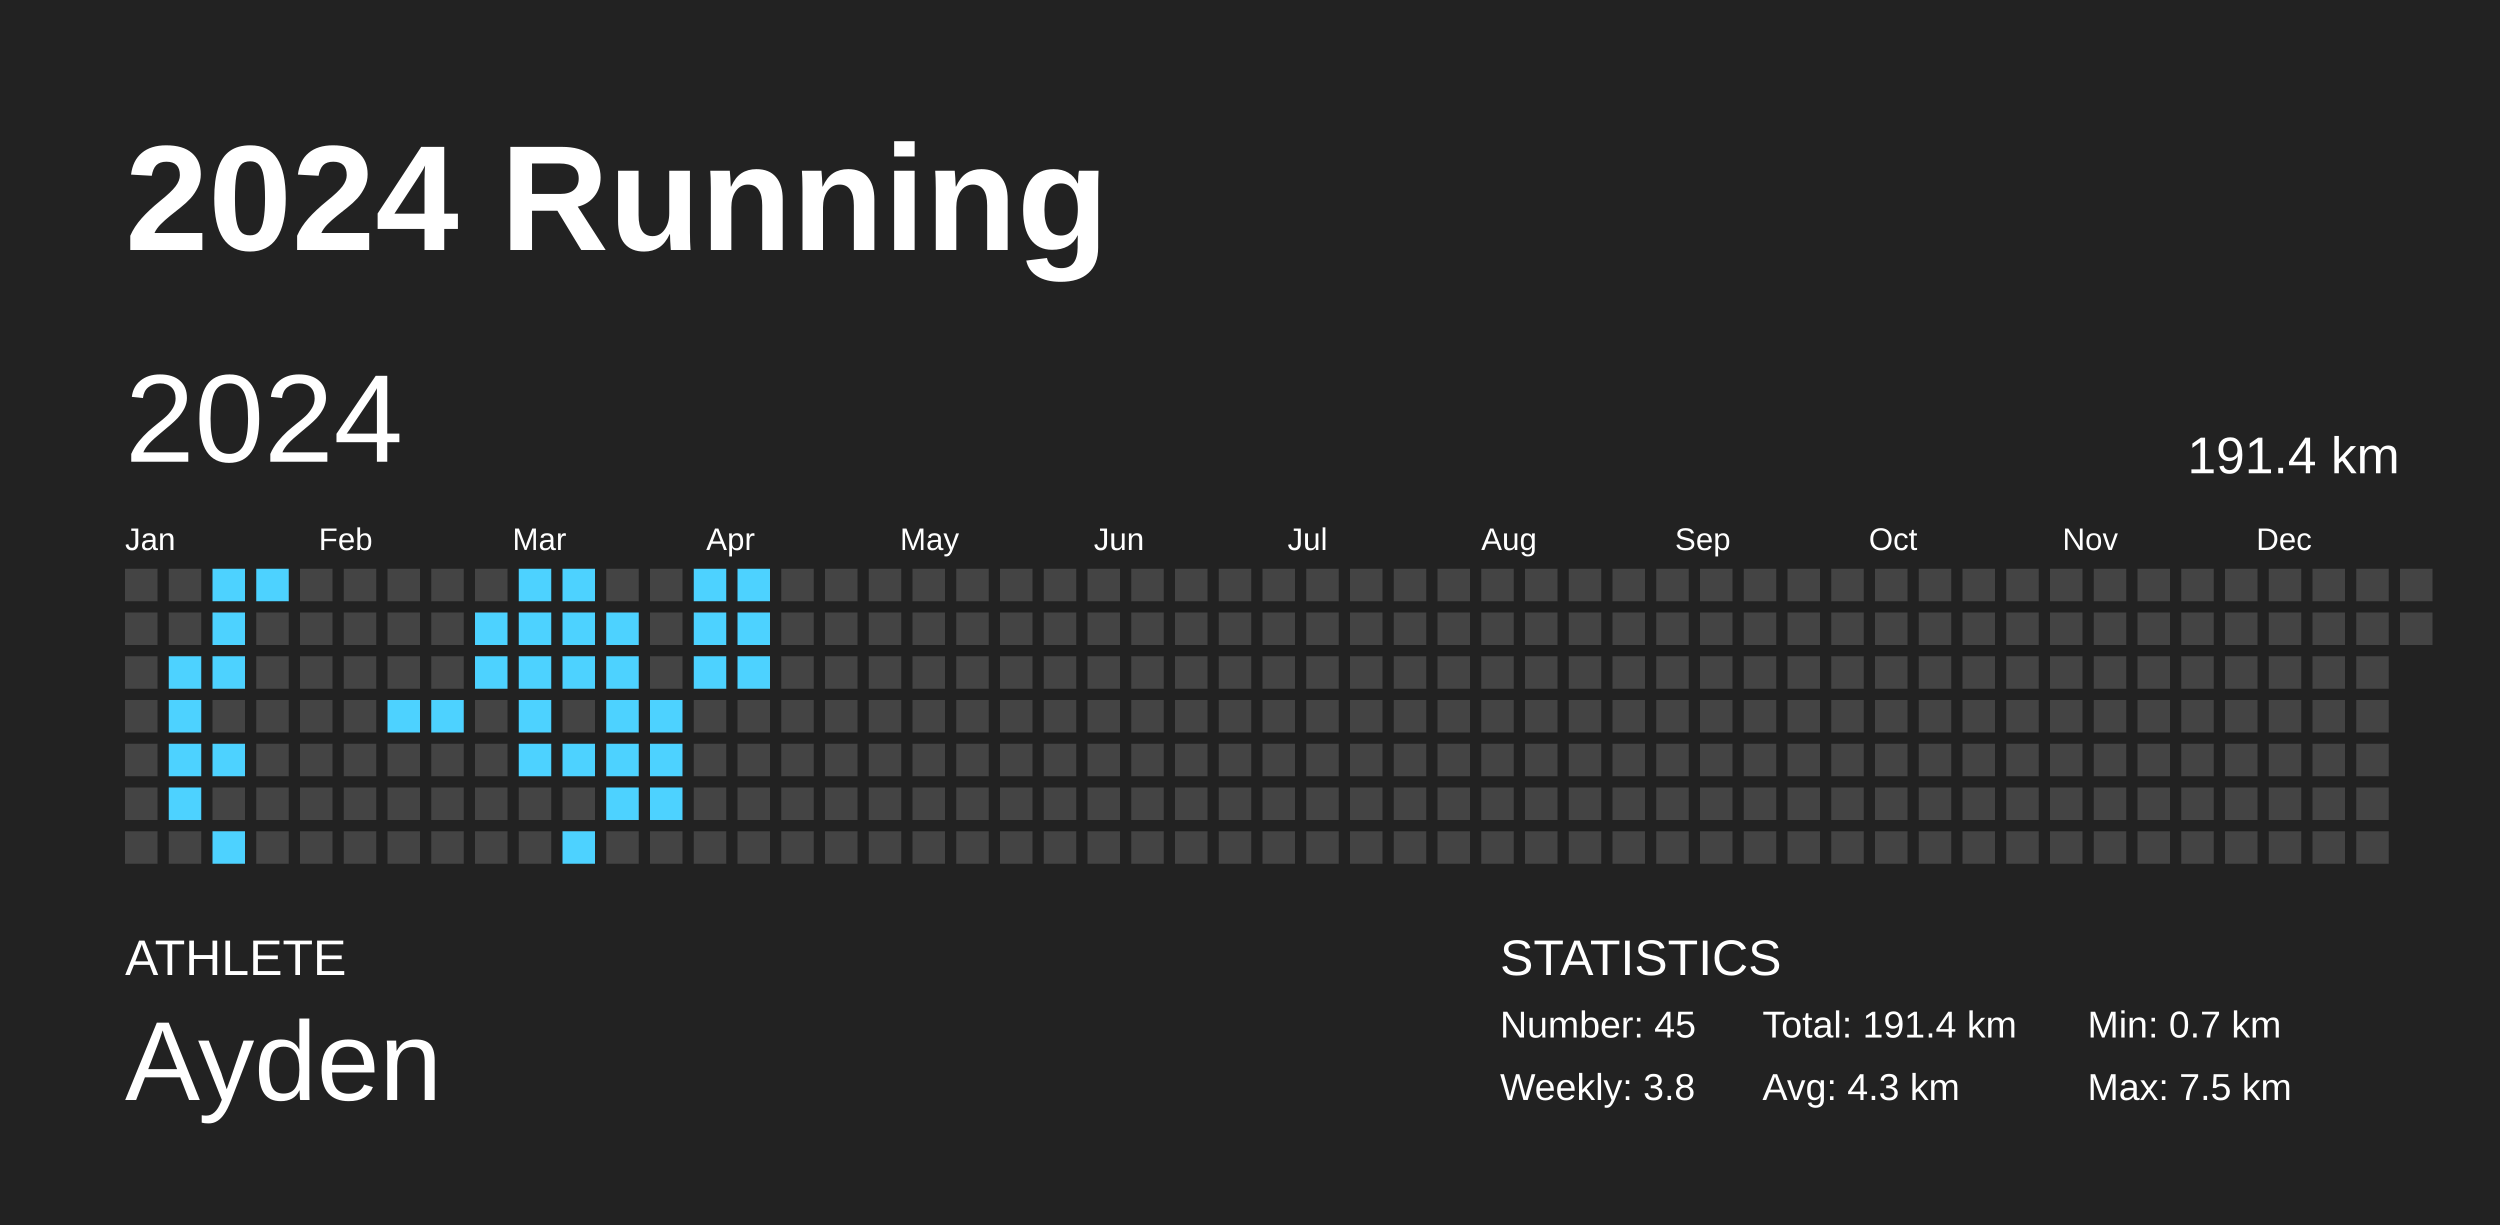
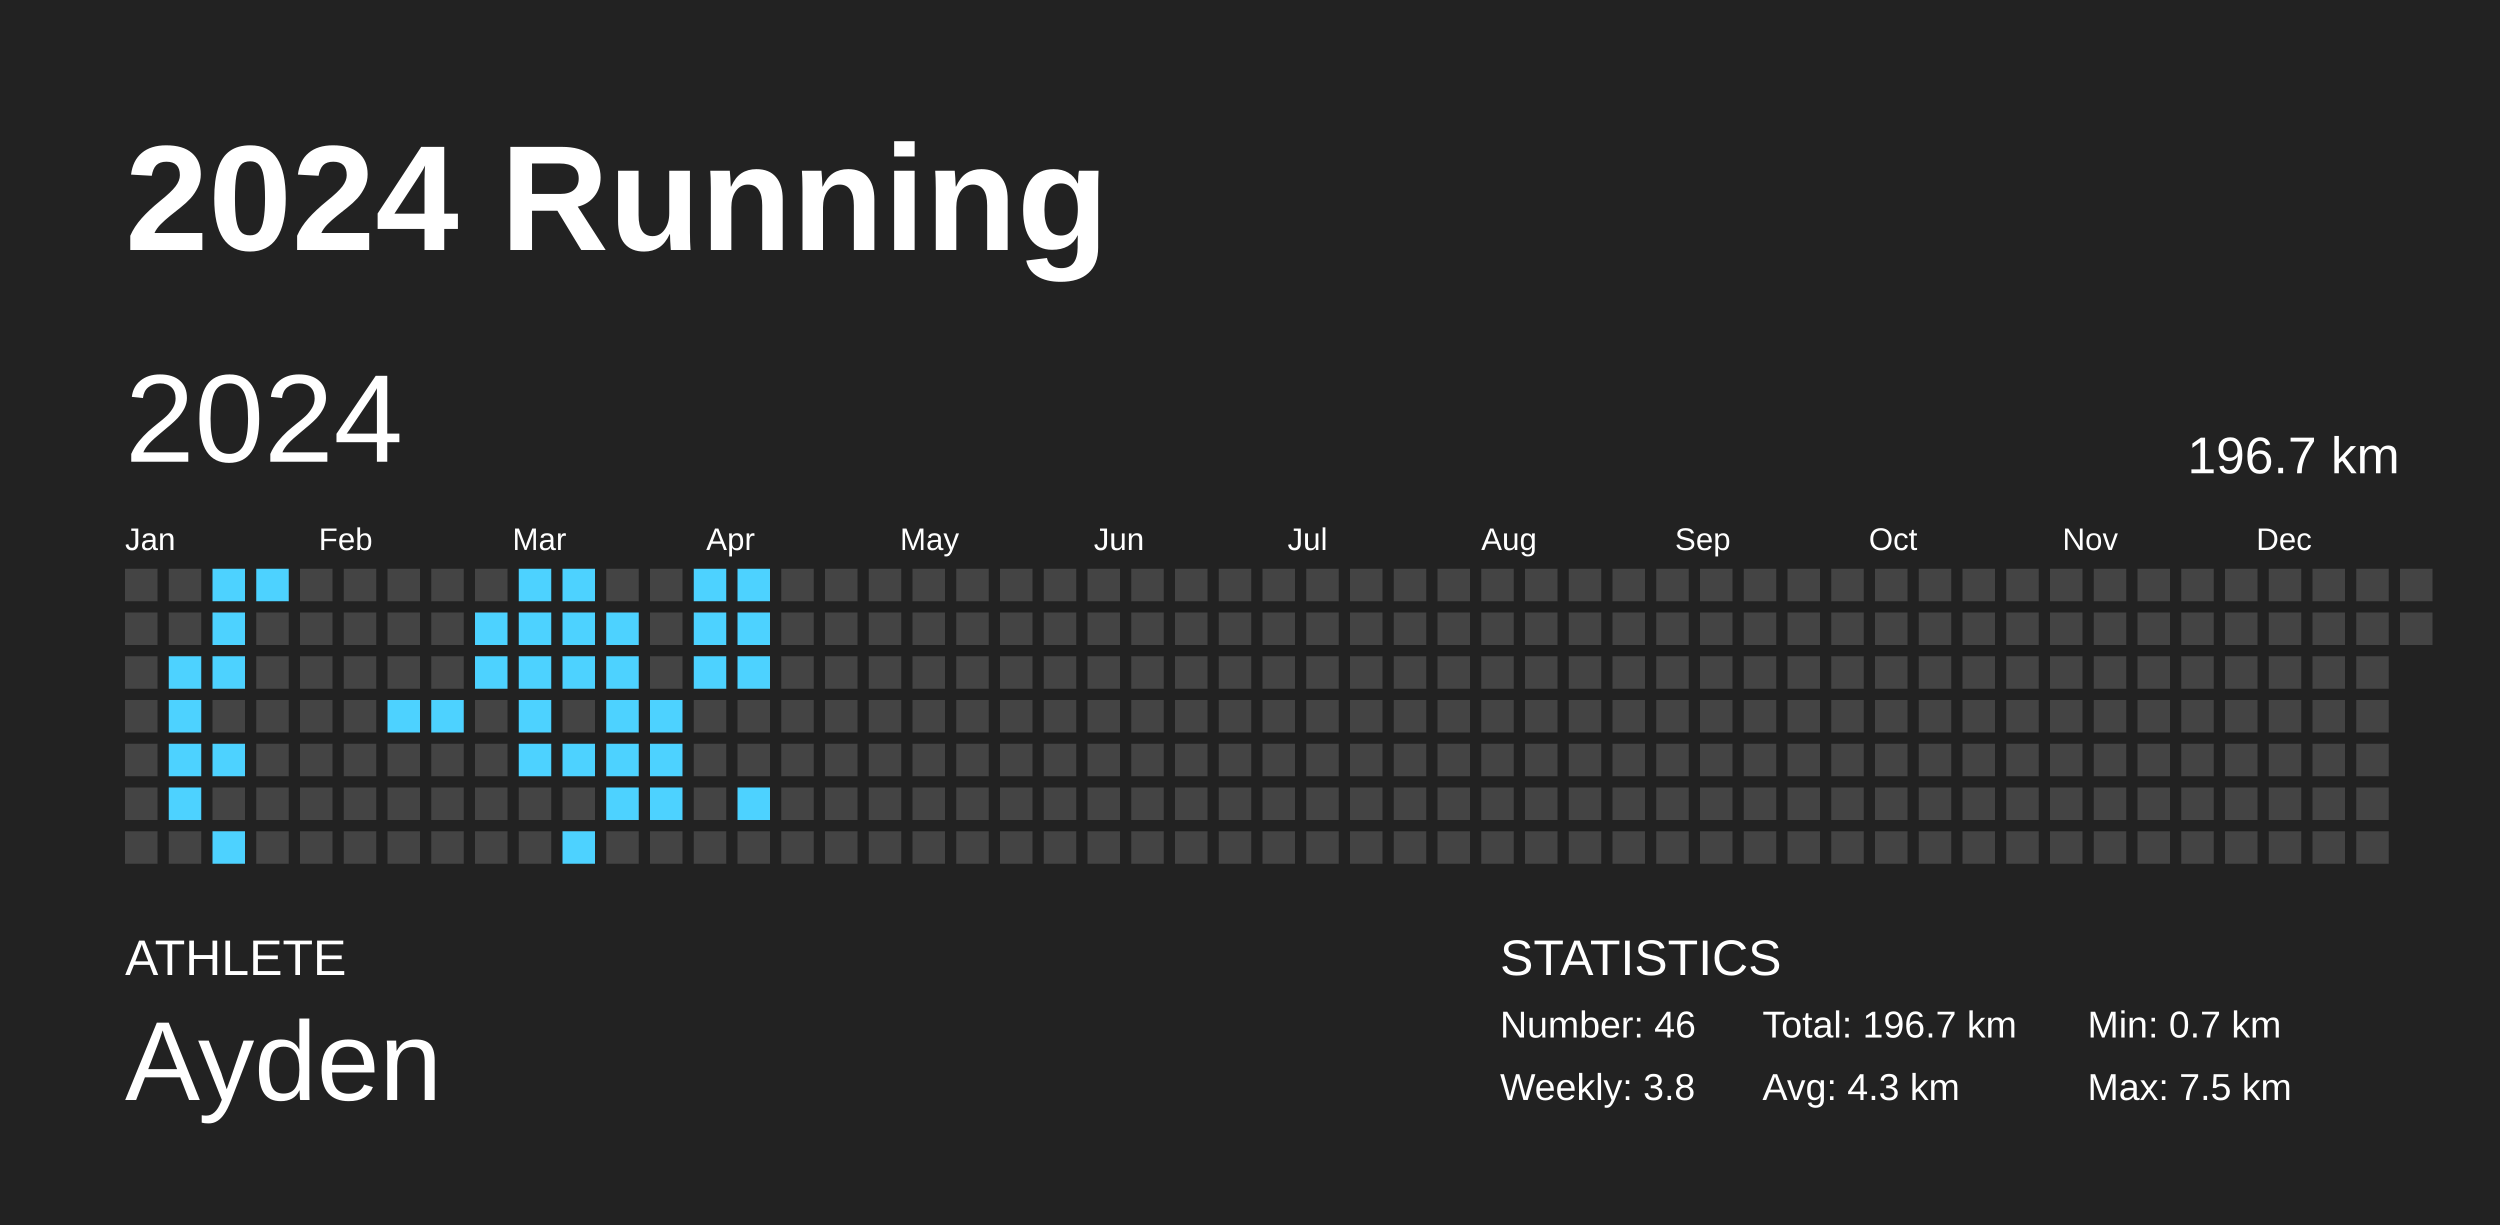
<svg xmlns="http://www.w3.org/2000/svg" baseProfile="full" height="98mm" version="1.1" viewBox="0,0,200,98" width="200mm">
  <defs />
  <rect fill="#222222" height="98" width="200" x="0" y="0" />
  <text fill="#FFFFFF" style="font-size:12px; font-family:Arial; font-weight:bold;" x="10" y="20">2024 Running</text>
  <text fill="#FFFFFF" style="font-size:4px; font-family:Arial" x="10" y="78">ATHLETE</text>
  <text fill="#FFFFFF" style="font-size:9px; font-family:Arial" x="10" y="88">Ayden</text>
  <text fill="#FFFFFF" style="font-size:4px; font-family:Arial" x="120" y="78">STATISTICS</text>
-   <text fill="#FFFFFF" style="font-size:3px; font-family:Arial" x="120" y="83">Number: 45</text>
+   <text fill="#FFFFFF" style="font-size:3px; font-family:Arial" x="120" y="83">Number: 46</text>
  <text fill="#FFFFFF" style="font-size:3px; font-family:Arial" x="120" y="88">Weekly: 3.8</text>
-   <text fill="#FFFFFF" style="font-size:3px; font-family:Arial" x="141" y="83">Total: 191.4 km</text>
+   <text fill="#FFFFFF" style="font-size:3px; font-family:Arial" x="141" y="83">Total: 196.7 km</text>
  <text fill="#FFFFFF" style="font-size:3px; font-family:Arial" x="141" y="88">Avg: 4.3 km</text>
  <text fill="#FFFFFF" style="font-size:3px; font-family:Arial" x="167" y="83">Min: 0.7 km</text>
  <text fill="#FFFFFF" style="font-size:3px; font-family:Arial" x="167" y="88">Max: 7.5 km</text>
  <text dominant-baseline="hanging" fill="#FFFFFF" style="font-size:10.0px; font-family:Arial;" x="10" y="30">2024</text>
-   <text dominant-baseline="hanging" fill="#FFFFFF" style="font-size:4.125px; font-family:Arial;" x="175" y="35">191.4 km</text>
+   <text dominant-baseline="hanging" fill="#FFFFFF" style="font-size:4.125px; font-family:Arial;" x="175" y="35">196.7 km</text>
  <text fill="#FFFFFF" style="font-size:2.5px; font-family:Arial" x="10.0" y="44">Jan</text>
  <text fill="#FFFFFF" style="font-size:2.5px; font-family:Arial" x="25.5" y="44">Feb</text>
  <text fill="#FFFFFF" style="font-size:2.5px; font-family:Arial" x="41.0" y="44">Mar</text>
  <text fill="#FFFFFF" style="font-size:2.5px; font-family:Arial" x="56.5" y="44">Apr</text>
  <text fill="#FFFFFF" style="font-size:2.5px; font-family:Arial" x="72.0" y="44">May</text>
  <text fill="#FFFFFF" style="font-size:2.5px; font-family:Arial" x="87.5" y="44">Jun</text>
  <text fill="#FFFFFF" style="font-size:2.5px; font-family:Arial" x="103.0" y="44">Jul</text>
  <text fill="#FFFFFF" style="font-size:2.5px; font-family:Arial" x="118.5" y="44">Aug</text>
  <text fill="#FFFFFF" style="font-size:2.5px; font-family:Arial" x="134.0" y="44">Sep</text>
  <text fill="#FFFFFF" style="font-size:2.5px; font-family:Arial" x="149.5" y="44">Oct</text>
  <text fill="#FFFFFF" style="font-size:2.5px; font-family:Arial" x="165.0" y="44">Nov</text>
  <text fill="#FFFFFF" style="font-size:2.5px; font-family:Arial" x="180.5" y="44">Dec</text>
  <rect fill="#444444" height="2.6" width="2.6" x="10.0" y="45.5" />
  <rect fill="#444444" height="2.6" width="2.6" x="10.0" y="49.0" />
  <rect fill="#444444" height="2.6" width="2.6" x="10.0" y="52.5" />
  <rect fill="#444444" height="2.6" width="2.6" x="10.0" y="56.0" />
  <rect fill="#444444" height="2.6" width="2.6" x="10.0" y="59.5" />
  <rect fill="#444444" height="2.6" width="2.6" x="10.0" y="63.0" />
  <rect fill="#444444" height="2.6" width="2.6" x="10.0" y="66.5" />
  <rect fill="#444444" height="2.6" width="2.6" x="13.5" y="45.5" />
  <rect fill="#444444" height="2.6" width="2.6" x="13.5" y="49.0" />
  <rect fill="#4dd2ff" height="2.6" width="2.6" x="13.5" y="52.5" />
  <rect fill="#4dd2ff" height="2.6" width="2.6" x="13.5" y="56.0" />
  <rect fill="#4dd2ff" height="2.6" width="2.6" x="13.5" y="59.5" />
  <rect fill="#4dd2ff" height="2.6" width="2.6" x="13.5" y="63.0" />
  <rect fill="#444444" height="2.6" width="2.6" x="13.5" y="66.5" />
  <rect fill="#4dd2ff" height="2.6" width="2.6" x="17.0" y="45.5" />
  <rect fill="#4dd2ff" height="2.6" width="2.6" x="17.0" y="49.0" />
  <rect fill="#4dd2ff" height="2.6" width="2.6" x="17.0" y="52.5" />
  <rect fill="#444444" height="2.6" width="2.6" x="17.0" y="56.0" />
  <rect fill="#4dd2ff" height="2.6" width="2.6" x="17.0" y="59.5" />
  <rect fill="#444444" height="2.6" width="2.6" x="17.0" y="63.0" />
  <rect fill="#4dd2ff" height="2.6" width="2.6" x="17.0" y="66.5" />
  <rect fill="#4dd2ff" height="2.6" width="2.6" x="20.5" y="45.5" />
  <rect fill="#444444" height="2.6" width="2.6" x="20.5" y="49.0" />
  <rect fill="#444444" height="2.6" width="2.6" x="20.5" y="52.5" />
  <rect fill="#444444" height="2.6" width="2.6" x="20.5" y="56.0" />
  <rect fill="#444444" height="2.6" width="2.6" x="20.5" y="59.5" />
  <rect fill="#444444" height="2.6" width="2.6" x="20.5" y="63.0" />
  <rect fill="#444444" height="2.6" width="2.6" x="20.5" y="66.5" />
  <rect fill="#444444" height="2.6" width="2.6" x="24.0" y="45.5" />
  <rect fill="#444444" height="2.6" width="2.6" x="24.0" y="49.0" />
  <rect fill="#444444" height="2.6" width="2.6" x="24.0" y="52.5" />
  <rect fill="#444444" height="2.6" width="2.6" x="24.0" y="56.0" />
  <rect fill="#444444" height="2.6" width="2.6" x="24.0" y="59.5" />
  <rect fill="#444444" height="2.6" width="2.6" x="24.0" y="63.0" />
  <rect fill="#444444" height="2.6" width="2.6" x="24.0" y="66.5" />
  <rect fill="#444444" height="2.6" width="2.6" x="27.5" y="45.5" />
  <rect fill="#444444" height="2.6" width="2.6" x="27.5" y="49.0" />
  <rect fill="#444444" height="2.6" width="2.6" x="27.5" y="52.5" />
  <rect fill="#444444" height="2.6" width="2.6" x="27.5" y="56.0" />
  <rect fill="#444444" height="2.6" width="2.6" x="27.5" y="59.5" />
  <rect fill="#444444" height="2.6" width="2.6" x="27.5" y="63.0" />
  <rect fill="#444444" height="2.6" width="2.6" x="27.5" y="66.5" />
  <rect fill="#444444" height="2.6" width="2.6" x="31.0" y="45.5" />
  <rect fill="#444444" height="2.6" width="2.6" x="31.0" y="49.0" />
  <rect fill="#444444" height="2.6" width="2.6" x="31.0" y="52.5" />
  <rect fill="#4dd2ff" height="2.6" width="2.6" x="31.0" y="56.0" />
  <rect fill="#444444" height="2.6" width="2.6" x="31.0" y="59.5" />
  <rect fill="#444444" height="2.6" width="2.6" x="31.0" y="63.0" />
  <rect fill="#444444" height="2.6" width="2.6" x="31.0" y="66.5" />
  <rect fill="#444444" height="2.6" width="2.6" x="34.5" y="45.5" />
  <rect fill="#444444" height="2.6" width="2.6" x="34.5" y="49.0" />
  <rect fill="#444444" height="2.6" width="2.6" x="34.5" y="52.5" />
  <rect fill="#4dd2ff" height="2.6" width="2.6" x="34.5" y="56.0" />
  <rect fill="#444444" height="2.6" width="2.6" x="34.5" y="59.5" />
  <rect fill="#444444" height="2.6" width="2.6" x="34.5" y="63.0" />
  <rect fill="#444444" height="2.6" width="2.6" x="34.5" y="66.5" />
  <rect fill="#444444" height="2.6" width="2.6" x="38.0" y="45.5" />
  <rect fill="#4dd2ff" height="2.6" width="2.6" x="38.0" y="49.0" />
  <rect fill="#4dd2ff" height="2.6" width="2.6" x="38.0" y="52.5" />
  <rect fill="#444444" height="2.6" width="2.6" x="38.0" y="56.0" />
  <rect fill="#444444" height="2.6" width="2.6" x="38.0" y="59.5" />
  <rect fill="#444444" height="2.6" width="2.6" x="38.0" y="63.0" />
  <rect fill="#444444" height="2.6" width="2.6" x="38.0" y="66.5" />
  <rect fill="#4dd2ff" height="2.6" width="2.6" x="41.5" y="45.5" />
  <rect fill="#4dd2ff" height="2.6" width="2.6" x="41.5" y="49.0" />
  <rect fill="#4dd2ff" height="2.6" width="2.6" x="41.5" y="52.5" />
  <rect fill="#4dd2ff" height="2.6" width="2.6" x="41.5" y="56.0" />
  <rect fill="#4dd2ff" height="2.6" width="2.6" x="41.5" y="59.5" />
  <rect fill="#444444" height="2.6" width="2.6" x="41.5" y="63.0" />
  <rect fill="#444444" height="2.6" width="2.6" x="41.5" y="66.5" />
  <rect fill="#4dd2ff" height="2.6" width="2.6" x="45.0" y="45.5" />
  <rect fill="#4dd2ff" height="2.6" width="2.6" x="45.0" y="49.0" />
  <rect fill="#4dd2ff" height="2.6" width="2.6" x="45.0" y="52.5" />
  <rect fill="#444444" height="2.6" width="2.6" x="45.0" y="56.0" />
  <rect fill="#4dd2ff" height="2.6" width="2.6" x="45.0" y="59.5" />
  <rect fill="#444444" height="2.6" width="2.6" x="45.0" y="63.0" />
  <rect fill="#4dd2ff" height="2.6" width="2.6" x="45.0" y="66.5" />
  <rect fill="#444444" height="2.6" width="2.6" x="48.5" y="45.5" />
  <rect fill="#4dd2ff" height="2.6" width="2.6" x="48.5" y="49.0" />
  <rect fill="#4dd2ff" height="2.6" width="2.6" x="48.5" y="52.5" />
  <rect fill="#4dd2ff" height="2.6" width="2.6" x="48.5" y="56.0" />
  <rect fill="#4dd2ff" height="2.6" width="2.6" x="48.5" y="59.5" />
  <rect fill="#4dd2ff" height="2.6" width="2.6" x="48.5" y="63.0" />
  <rect fill="#444444" height="2.6" width="2.6" x="48.5" y="66.5" />
  <rect fill="#444444" height="2.6" width="2.6" x="52.0" y="45.5" />
  <rect fill="#444444" height="2.6" width="2.6" x="52.0" y="49.0" />
  <rect fill="#444444" height="2.6" width="2.6" x="52.0" y="52.5" />
  <rect fill="#4dd2ff" height="2.6" width="2.6" x="52.0" y="56.0" />
  <rect fill="#4dd2ff" height="2.6" width="2.6" x="52.0" y="59.5" />
  <rect fill="#4dd2ff" height="2.6" width="2.6" x="52.0" y="63.0" />
  <rect fill="#444444" height="2.6" width="2.6" x="52.0" y="66.5" />
  <rect fill="#4dd2ff" height="2.6" width="2.6" x="55.5" y="45.5" />
  <rect fill="#4dd2ff" height="2.6" width="2.6" x="55.5" y="49.0" />
  <rect fill="#4dd2ff" height="2.6" width="2.6" x="55.5" y="52.5" />
  <rect fill="#444444" height="2.6" width="2.6" x="55.5" y="56.0" />
  <rect fill="#444444" height="2.6" width="2.6" x="55.5" y="59.5" />
  <rect fill="#444444" height="2.6" width="2.6" x="55.5" y="63.0" />
  <rect fill="#444444" height="2.6" width="2.6" x="55.5" y="66.5" />
  <rect fill="#4dd2ff" height="2.6" width="2.6" x="59.0" y="45.5" />
  <rect fill="#4dd2ff" height="2.6" width="2.6" x="59.0" y="49.0" />
  <rect fill="#4dd2ff" height="2.6" width="2.6" x="59.0" y="52.5" />
  <rect fill="#444444" height="2.6" width="2.6" x="59.0" y="56.0" />
  <rect fill="#444444" height="2.6" width="2.6" x="59.0" y="59.5" />
-   <rect fill="#444444" height="2.6" width="2.6" x="59.0" y="63.0" />
+   <rect fill="#4dd2ff" height="2.6" width="2.6" x="59.0" y="63.0" />
  <rect fill="#444444" height="2.6" width="2.6" x="59.0" y="66.5" />
  <rect fill="#444444" height="2.6" width="2.6" x="62.5" y="45.5" />
  <rect fill="#444444" height="2.6" width="2.6" x="62.5" y="49.0" />
  <rect fill="#444444" height="2.6" width="2.6" x="62.5" y="52.5" />
  <rect fill="#444444" height="2.6" width="2.6" x="62.5" y="56.0" />
  <rect fill="#444444" height="2.6" width="2.6" x="62.5" y="59.5" />
  <rect fill="#444444" height="2.6" width="2.6" x="62.5" y="63.0" />
  <rect fill="#444444" height="2.6" width="2.6" x="62.5" y="66.5" />
  <rect fill="#444444" height="2.6" width="2.6" x="66.0" y="45.5" />
  <rect fill="#444444" height="2.6" width="2.6" x="66.0" y="49.0" />
  <rect fill="#444444" height="2.6" width="2.6" x="66.0" y="52.5" />
  <rect fill="#444444" height="2.6" width="2.6" x="66.0" y="56.0" />
  <rect fill="#444444" height="2.6" width="2.6" x="66.0" y="59.5" />
  <rect fill="#444444" height="2.6" width="2.6" x="66.0" y="63.0" />
  <rect fill="#444444" height="2.6" width="2.6" x="66.0" y="66.5" />
  <rect fill="#444444" height="2.6" width="2.6" x="69.5" y="45.5" />
  <rect fill="#444444" height="2.6" width="2.6" x="69.5" y="49.0" />
  <rect fill="#444444" height="2.6" width="2.6" x="69.5" y="52.5" />
  <rect fill="#444444" height="2.6" width="2.6" x="69.5" y="56.0" />
  <rect fill="#444444" height="2.6" width="2.6" x="69.5" y="59.5" />
  <rect fill="#444444" height="2.6" width="2.6" x="69.5" y="63.0" />
  <rect fill="#444444" height="2.6" width="2.6" x="69.5" y="66.5" />
  <rect fill="#444444" height="2.6" width="2.6" x="73.0" y="45.5" />
  <rect fill="#444444" height="2.6" width="2.6" x="73.0" y="49.0" />
  <rect fill="#444444" height="2.6" width="2.6" x="73.0" y="52.5" />
  <rect fill="#444444" height="2.6" width="2.6" x="73.0" y="56.0" />
  <rect fill="#444444" height="2.6" width="2.6" x="73.0" y="59.5" />
  <rect fill="#444444" height="2.6" width="2.6" x="73.0" y="63.0" />
  <rect fill="#444444" height="2.6" width="2.6" x="73.0" y="66.5" />
  <rect fill="#444444" height="2.6" width="2.6" x="76.5" y="45.5" />
  <rect fill="#444444" height="2.6" width="2.6" x="76.5" y="49.0" />
  <rect fill="#444444" height="2.6" width="2.6" x="76.5" y="52.5" />
  <rect fill="#444444" height="2.6" width="2.6" x="76.5" y="56.0" />
  <rect fill="#444444" height="2.6" width="2.6" x="76.5" y="59.5" />
  <rect fill="#444444" height="2.6" width="2.6" x="76.5" y="63.0" />
  <rect fill="#444444" height="2.6" width="2.6" x="76.5" y="66.5" />
  <rect fill="#444444" height="2.6" width="2.6" x="80.0" y="45.5" />
  <rect fill="#444444" height="2.6" width="2.6" x="80.0" y="49.0" />
  <rect fill="#444444" height="2.6" width="2.6" x="80.0" y="52.5" />
  <rect fill="#444444" height="2.6" width="2.6" x="80.0" y="56.0" />
  <rect fill="#444444" height="2.6" width="2.6" x="80.0" y="59.5" />
  <rect fill="#444444" height="2.6" width="2.6" x="80.0" y="63.0" />
  <rect fill="#444444" height="2.6" width="2.6" x="80.0" y="66.5" />
  <rect fill="#444444" height="2.6" width="2.6" x="83.5" y="45.5" />
  <rect fill="#444444" height="2.6" width="2.6" x="83.5" y="49.0" />
  <rect fill="#444444" height="2.6" width="2.6" x="83.5" y="52.5" />
  <rect fill="#444444" height="2.6" width="2.6" x="83.5" y="56.0" />
  <rect fill="#444444" height="2.6" width="2.6" x="83.5" y="59.5" />
  <rect fill="#444444" height="2.6" width="2.6" x="83.5" y="63.0" />
  <rect fill="#444444" height="2.6" width="2.6" x="83.5" y="66.5" />
  <rect fill="#444444" height="2.6" width="2.6" x="87.0" y="45.5" />
  <rect fill="#444444" height="2.6" width="2.6" x="87.0" y="49.0" />
  <rect fill="#444444" height="2.6" width="2.6" x="87.0" y="52.5" />
  <rect fill="#444444" height="2.6" width="2.6" x="87.0" y="56.0" />
  <rect fill="#444444" height="2.6" width="2.6" x="87.0" y="59.5" />
  <rect fill="#444444" height="2.6" width="2.6" x="87.0" y="63.0" />
  <rect fill="#444444" height="2.6" width="2.6" x="87.0" y="66.5" />
  <rect fill="#444444" height="2.6" width="2.6" x="90.5" y="45.5" />
  <rect fill="#444444" height="2.6" width="2.6" x="90.5" y="49.0" />
  <rect fill="#444444" height="2.6" width="2.6" x="90.5" y="52.5" />
  <rect fill="#444444" height="2.6" width="2.6" x="90.5" y="56.0" />
  <rect fill="#444444" height="2.6" width="2.6" x="90.5" y="59.5" />
  <rect fill="#444444" height="2.6" width="2.6" x="90.5" y="63.0" />
  <rect fill="#444444" height="2.6" width="2.6" x="90.5" y="66.5" />
  <rect fill="#444444" height="2.6" width="2.6" x="94.0" y="45.5" />
  <rect fill="#444444" height="2.6" width="2.6" x="94.0" y="49.0" />
  <rect fill="#444444" height="2.6" width="2.6" x="94.0" y="52.5" />
  <rect fill="#444444" height="2.6" width="2.6" x="94.0" y="56.0" />
  <rect fill="#444444" height="2.6" width="2.6" x="94.0" y="59.5" />
  <rect fill="#444444" height="2.6" width="2.6" x="94.0" y="63.0" />
  <rect fill="#444444" height="2.6" width="2.6" x="94.0" y="66.5" />
  <rect fill="#444444" height="2.6" width="2.6" x="97.5" y="45.5" />
  <rect fill="#444444" height="2.6" width="2.6" x="97.5" y="49.0" />
  <rect fill="#444444" height="2.6" width="2.6" x="97.5" y="52.5" />
  <rect fill="#444444" height="2.6" width="2.6" x="97.5" y="56.0" />
  <rect fill="#444444" height="2.6" width="2.6" x="97.5" y="59.5" />
  <rect fill="#444444" height="2.6" width="2.6" x="97.5" y="63.0" />
  <rect fill="#444444" height="2.6" width="2.6" x="97.5" y="66.5" />
  <rect fill="#444444" height="2.6" width="2.6" x="101.0" y="45.5" />
  <rect fill="#444444" height="2.6" width="2.6" x="101.0" y="49.0" />
  <rect fill="#444444" height="2.6" width="2.6" x="101.0" y="52.5" />
  <rect fill="#444444" height="2.6" width="2.6" x="101.0" y="56.0" />
  <rect fill="#444444" height="2.6" width="2.6" x="101.0" y="59.5" />
  <rect fill="#444444" height="2.6" width="2.6" x="101.0" y="63.0" />
  <rect fill="#444444" height="2.6" width="2.6" x="101.0" y="66.5" />
  <rect fill="#444444" height="2.6" width="2.6" x="104.5" y="45.5" />
  <rect fill="#444444" height="2.6" width="2.6" x="104.5" y="49.0" />
  <rect fill="#444444" height="2.6" width="2.6" x="104.5" y="52.5" />
  <rect fill="#444444" height="2.6" width="2.6" x="104.5" y="56.0" />
  <rect fill="#444444" height="2.6" width="2.6" x="104.5" y="59.5" />
  <rect fill="#444444" height="2.6" width="2.6" x="104.5" y="63.0" />
  <rect fill="#444444" height="2.6" width="2.6" x="104.5" y="66.5" />
  <rect fill="#444444" height="2.6" width="2.6" x="108.0" y="45.5" />
  <rect fill="#444444" height="2.6" width="2.6" x="108.0" y="49.0" />
  <rect fill="#444444" height="2.6" width="2.6" x="108.0" y="52.5" />
  <rect fill="#444444" height="2.6" width="2.6" x="108.0" y="56.0" />
  <rect fill="#444444" height="2.6" width="2.6" x="108.0" y="59.5" />
  <rect fill="#444444" height="2.6" width="2.6" x="108.0" y="63.0" />
  <rect fill="#444444" height="2.6" width="2.6" x="108.0" y="66.5" />
  <rect fill="#444444" height="2.6" width="2.6" x="111.5" y="45.5" />
  <rect fill="#444444" height="2.6" width="2.6" x="111.5" y="49.0" />
  <rect fill="#444444" height="2.6" width="2.6" x="111.5" y="52.5" />
  <rect fill="#444444" height="2.6" width="2.6" x="111.5" y="56.0" />
  <rect fill="#444444" height="2.6" width="2.6" x="111.5" y="59.5" />
  <rect fill="#444444" height="2.6" width="2.6" x="111.5" y="63.0" />
  <rect fill="#444444" height="2.6" width="2.6" x="111.5" y="66.5" />
  <rect fill="#444444" height="2.6" width="2.6" x="115.0" y="45.5" />
  <rect fill="#444444" height="2.6" width="2.6" x="115.0" y="49.0" />
  <rect fill="#444444" height="2.6" width="2.6" x="115.0" y="52.5" />
  <rect fill="#444444" height="2.6" width="2.6" x="115.0" y="56.0" />
  <rect fill="#444444" height="2.6" width="2.6" x="115.0" y="59.5" />
  <rect fill="#444444" height="2.6" width="2.6" x="115.0" y="63.0" />
  <rect fill="#444444" height="2.6" width="2.6" x="115.0" y="66.5" />
  <rect fill="#444444" height="2.6" width="2.6" x="118.5" y="45.5" />
  <rect fill="#444444" height="2.6" width="2.6" x="118.5" y="49.0" />
  <rect fill="#444444" height="2.6" width="2.6" x="118.5" y="52.5" />
  <rect fill="#444444" height="2.6" width="2.6" x="118.5" y="56.0" />
  <rect fill="#444444" height="2.6" width="2.6" x="118.5" y="59.5" />
  <rect fill="#444444" height="2.6" width="2.6" x="118.5" y="63.0" />
  <rect fill="#444444" height="2.6" width="2.6" x="118.5" y="66.5" />
  <rect fill="#444444" height="2.6" width="2.6" x="122.0" y="45.5" />
  <rect fill="#444444" height="2.6" width="2.6" x="122.0" y="49.0" />
  <rect fill="#444444" height="2.6" width="2.6" x="122.0" y="52.5" />
  <rect fill="#444444" height="2.6" width="2.6" x="122.0" y="56.0" />
  <rect fill="#444444" height="2.6" width="2.6" x="122.0" y="59.5" />
  <rect fill="#444444" height="2.6" width="2.6" x="122.0" y="63.0" />
  <rect fill="#444444" height="2.6" width="2.6" x="122.0" y="66.5" />
  <rect fill="#444444" height="2.6" width="2.6" x="125.5" y="45.5" />
  <rect fill="#444444" height="2.6" width="2.6" x="125.5" y="49.0" />
  <rect fill="#444444" height="2.6" width="2.6" x="125.5" y="52.5" />
  <rect fill="#444444" height="2.6" width="2.6" x="125.5" y="56.0" />
  <rect fill="#444444" height="2.6" width="2.6" x="125.5" y="59.5" />
  <rect fill="#444444" height="2.6" width="2.6" x="125.5" y="63.0" />
  <rect fill="#444444" height="2.6" width="2.6" x="125.5" y="66.5" />
  <rect fill="#444444" height="2.6" width="2.6" x="129.0" y="45.5" />
  <rect fill="#444444" height="2.6" width="2.6" x="129.0" y="49.0" />
  <rect fill="#444444" height="2.6" width="2.6" x="129.0" y="52.5" />
  <rect fill="#444444" height="2.6" width="2.6" x="129.0" y="56.0" />
  <rect fill="#444444" height="2.6" width="2.6" x="129.0" y="59.5" />
  <rect fill="#444444" height="2.6" width="2.6" x="129.0" y="63.0" />
  <rect fill="#444444" height="2.6" width="2.6" x="129.0" y="66.5" />
  <rect fill="#444444" height="2.6" width="2.6" x="132.5" y="45.5" />
  <rect fill="#444444" height="2.6" width="2.6" x="132.5" y="49.0" />
  <rect fill="#444444" height="2.6" width="2.6" x="132.5" y="52.5" />
  <rect fill="#444444" height="2.6" width="2.6" x="132.5" y="56.0" />
  <rect fill="#444444" height="2.6" width="2.6" x="132.5" y="59.5" />
  <rect fill="#444444" height="2.6" width="2.6" x="132.5" y="63.0" />
  <rect fill="#444444" height="2.6" width="2.6" x="132.5" y="66.5" />
  <rect fill="#444444" height="2.6" width="2.6" x="136.0" y="45.5" />
  <rect fill="#444444" height="2.6" width="2.6" x="136.0" y="49.0" />
  <rect fill="#444444" height="2.6" width="2.6" x="136.0" y="52.5" />
  <rect fill="#444444" height="2.6" width="2.6" x="136.0" y="56.0" />
  <rect fill="#444444" height="2.6" width="2.6" x="136.0" y="59.5" />
  <rect fill="#444444" height="2.6" width="2.6" x="136.0" y="63.0" />
  <rect fill="#444444" height="2.6" width="2.6" x="136.0" y="66.5" />
  <rect fill="#444444" height="2.6" width="2.6" x="139.5" y="45.5" />
  <rect fill="#444444" height="2.6" width="2.6" x="139.5" y="49.0" />
  <rect fill="#444444" height="2.6" width="2.6" x="139.5" y="52.5" />
  <rect fill="#444444" height="2.6" width="2.6" x="139.5" y="56.0" />
  <rect fill="#444444" height="2.6" width="2.6" x="139.5" y="59.5" />
  <rect fill="#444444" height="2.6" width="2.6" x="139.5" y="63.0" />
  <rect fill="#444444" height="2.6" width="2.6" x="139.5" y="66.5" />
  <rect fill="#444444" height="2.6" width="2.6" x="143.0" y="45.5" />
  <rect fill="#444444" height="2.6" width="2.6" x="143.0" y="49.0" />
  <rect fill="#444444" height="2.6" width="2.6" x="143.0" y="52.5" />
  <rect fill="#444444" height="2.6" width="2.6" x="143.0" y="56.0" />
  <rect fill="#444444" height="2.6" width="2.6" x="143.0" y="59.5" />
  <rect fill="#444444" height="2.6" width="2.6" x="143.0" y="63.0" />
  <rect fill="#444444" height="2.6" width="2.6" x="143.0" y="66.5" />
  <rect fill="#444444" height="2.6" width="2.6" x="146.5" y="45.5" />
  <rect fill="#444444" height="2.6" width="2.6" x="146.5" y="49.0" />
  <rect fill="#444444" height="2.6" width="2.6" x="146.5" y="52.5" />
  <rect fill="#444444" height="2.6" width="2.6" x="146.5" y="56.0" />
  <rect fill="#444444" height="2.6" width="2.6" x="146.5" y="59.5" />
  <rect fill="#444444" height="2.6" width="2.6" x="146.5" y="63.0" />
  <rect fill="#444444" height="2.6" width="2.6" x="146.5" y="66.5" />
  <rect fill="#444444" height="2.6" width="2.6" x="150.0" y="45.5" />
  <rect fill="#444444" height="2.6" width="2.6" x="150.0" y="49.0" />
  <rect fill="#444444" height="2.6" width="2.6" x="150.0" y="52.5" />
  <rect fill="#444444" height="2.6" width="2.6" x="150.0" y="56.0" />
  <rect fill="#444444" height="2.6" width="2.6" x="150.0" y="59.5" />
  <rect fill="#444444" height="2.6" width="2.6" x="150.0" y="63.0" />
  <rect fill="#444444" height="2.6" width="2.6" x="150.0" y="66.5" />
  <rect fill="#444444" height="2.6" width="2.6" x="153.5" y="45.5" />
  <rect fill="#444444" height="2.6" width="2.6" x="153.5" y="49.0" />
  <rect fill="#444444" height="2.6" width="2.6" x="153.5" y="52.5" />
  <rect fill="#444444" height="2.6" width="2.6" x="153.5" y="56.0" />
  <rect fill="#444444" height="2.6" width="2.6" x="153.5" y="59.5" />
  <rect fill="#444444" height="2.6" width="2.6" x="153.5" y="63.0" />
  <rect fill="#444444" height="2.6" width="2.6" x="153.5" y="66.5" />
  <rect fill="#444444" height="2.6" width="2.6" x="157.0" y="45.5" />
  <rect fill="#444444" height="2.6" width="2.6" x="157.0" y="49.0" />
  <rect fill="#444444" height="2.6" width="2.6" x="157.0" y="52.5" />
  <rect fill="#444444" height="2.6" width="2.6" x="157.0" y="56.0" />
  <rect fill="#444444" height="2.6" width="2.6" x="157.0" y="59.5" />
  <rect fill="#444444" height="2.6" width="2.6" x="157.0" y="63.0" />
  <rect fill="#444444" height="2.6" width="2.6" x="157.0" y="66.5" />
  <rect fill="#444444" height="2.6" width="2.6" x="160.5" y="45.5" />
  <rect fill="#444444" height="2.6" width="2.6" x="160.5" y="49.0" />
  <rect fill="#444444" height="2.6" width="2.6" x="160.5" y="52.5" />
  <rect fill="#444444" height="2.6" width="2.6" x="160.5" y="56.0" />
  <rect fill="#444444" height="2.6" width="2.6" x="160.5" y="59.5" />
  <rect fill="#444444" height="2.6" width="2.6" x="160.5" y="63.0" />
  <rect fill="#444444" height="2.6" width="2.6" x="160.5" y="66.5" />
  <rect fill="#444444" height="2.6" width="2.6" x="164.0" y="45.5" />
  <rect fill="#444444" height="2.6" width="2.6" x="164.0" y="49.0" />
  <rect fill="#444444" height="2.6" width="2.6" x="164.0" y="52.5" />
  <rect fill="#444444" height="2.6" width="2.6" x="164.0" y="56.0" />
  <rect fill="#444444" height="2.6" width="2.6" x="164.0" y="59.5" />
  <rect fill="#444444" height="2.6" width="2.6" x="164.0" y="63.0" />
  <rect fill="#444444" height="2.6" width="2.6" x="164.0" y="66.5" />
  <rect fill="#444444" height="2.6" width="2.6" x="167.5" y="45.5" />
  <rect fill="#444444" height="2.6" width="2.6" x="167.5" y="49.0" />
  <rect fill="#444444" height="2.6" width="2.6" x="167.5" y="52.5" />
  <rect fill="#444444" height="2.6" width="2.6" x="167.5" y="56.0" />
  <rect fill="#444444" height="2.6" width="2.6" x="167.5" y="59.5" />
  <rect fill="#444444" height="2.6" width="2.6" x="167.5" y="63.0" />
  <rect fill="#444444" height="2.6" width="2.6" x="167.5" y="66.5" />
  <rect fill="#444444" height="2.6" width="2.6" x="171.0" y="45.5" />
  <rect fill="#444444" height="2.6" width="2.6" x="171.0" y="49.0" />
  <rect fill="#444444" height="2.6" width="2.6" x="171.0" y="52.5" />
  <rect fill="#444444" height="2.6" width="2.6" x="171.0" y="56.0" />
  <rect fill="#444444" height="2.6" width="2.6" x="171.0" y="59.5" />
  <rect fill="#444444" height="2.6" width="2.6" x="171.0" y="63.0" />
  <rect fill="#444444" height="2.6" width="2.6" x="171.0" y="66.5" />
  <rect fill="#444444" height="2.6" width="2.6" x="174.5" y="45.5" />
  <rect fill="#444444" height="2.6" width="2.6" x="174.5" y="49.0" />
  <rect fill="#444444" height="2.6" width="2.6" x="174.5" y="52.5" />
  <rect fill="#444444" height="2.6" width="2.6" x="174.5" y="56.0" />
  <rect fill="#444444" height="2.6" width="2.6" x="174.5" y="59.5" />
  <rect fill="#444444" height="2.6" width="2.6" x="174.5" y="63.0" />
  <rect fill="#444444" height="2.6" width="2.6" x="174.5" y="66.5" />
  <rect fill="#444444" height="2.6" width="2.6" x="178.0" y="45.5" />
  <rect fill="#444444" height="2.6" width="2.6" x="178.0" y="49.0" />
  <rect fill="#444444" height="2.6" width="2.6" x="178.0" y="52.5" />
  <rect fill="#444444" height="2.6" width="2.6" x="178.0" y="56.0" />
  <rect fill="#444444" height="2.6" width="2.6" x="178.0" y="59.5" />
  <rect fill="#444444" height="2.6" width="2.6" x="178.0" y="63.0" />
  <rect fill="#444444" height="2.6" width="2.6" x="178.0" y="66.5" />
  <rect fill="#444444" height="2.6" width="2.6" x="181.5" y="45.5" />
  <rect fill="#444444" height="2.6" width="2.6" x="181.5" y="49.0" />
  <rect fill="#444444" height="2.6" width="2.6" x="181.5" y="52.5" />
  <rect fill="#444444" height="2.6" width="2.6" x="181.5" y="56.0" />
  <rect fill="#444444" height="2.6" width="2.6" x="181.5" y="59.5" />
  <rect fill="#444444" height="2.6" width="2.6" x="181.5" y="63.0" />
  <rect fill="#444444" height="2.6" width="2.6" x="181.5" y="66.5" />
  <rect fill="#444444" height="2.6" width="2.6" x="185.0" y="45.5" />
  <rect fill="#444444" height="2.6" width="2.6" x="185.0" y="49.0" />
  <rect fill="#444444" height="2.6" width="2.6" x="185.0" y="52.5" />
  <rect fill="#444444" height="2.6" width="2.6" x="185.0" y="56.0" />
  <rect fill="#444444" height="2.6" width="2.6" x="185.0" y="59.5" />
  <rect fill="#444444" height="2.6" width="2.6" x="185.0" y="63.0" />
  <rect fill="#444444" height="2.6" width="2.6" x="185.0" y="66.5" />
  <rect fill="#444444" height="2.6" width="2.6" x="188.5" y="45.5" />
  <rect fill="#444444" height="2.6" width="2.6" x="188.5" y="49.0" />
  <rect fill="#444444" height="2.6" width="2.6" x="188.5" y="52.5" />
  <rect fill="#444444" height="2.6" width="2.6" x="188.5" y="56.0" />
  <rect fill="#444444" height="2.6" width="2.6" x="188.5" y="59.5" />
  <rect fill="#444444" height="2.6" width="2.6" x="188.5" y="63.0" />
  <rect fill="#444444" height="2.6" width="2.6" x="188.5" y="66.5" />
  <rect fill="#444444" height="2.6" width="2.6" x="192.0" y="45.5" />
  <rect fill="#444444" height="2.6" width="2.6" x="192.0" y="49.0" />
</svg>
